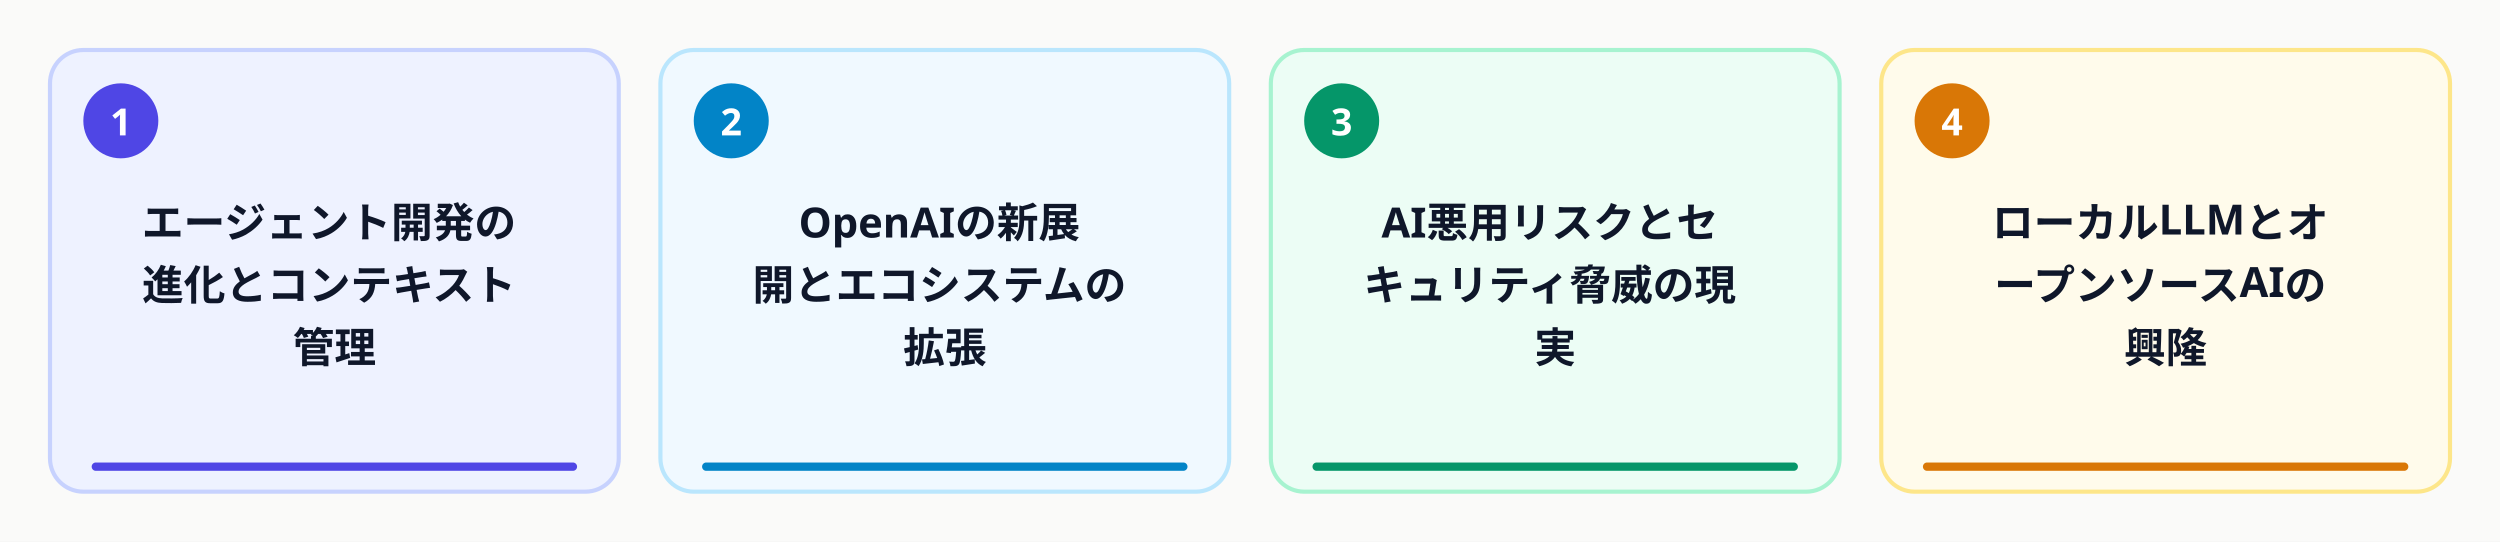
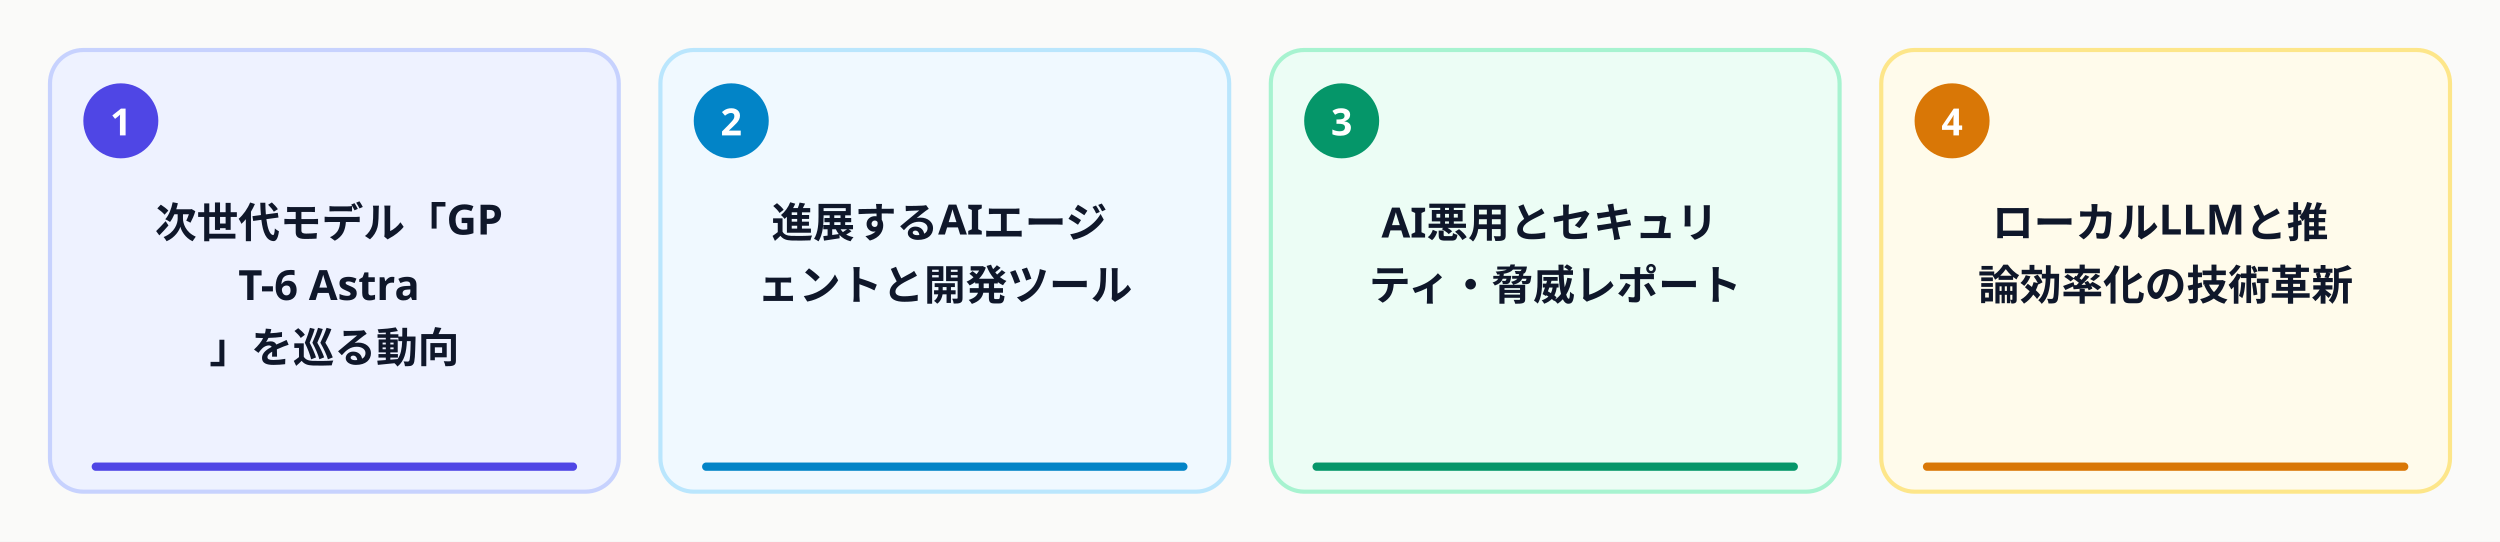
<svg xmlns="http://www.w3.org/2000/svg" viewBox="0 0 1200 260" width="1200" height="260">
  <rect width="1200" height="260" fill="#fafaf9" />
  <g>
    <rect x="24" y="24" width="273" height="212" rx="16" fill="#eef2ff" stroke="#c7d2fe" stroke-width="2" />
    <circle cx="58" cy="58" r="18" fill="#4f46e5" />
    <text x="58" y="58" text-anchor="middle" dominant-baseline="central" font-family="sans-serif" font-size="18" font-weight="700" fill="#ffffff">1</text>
    <text x="160.5" y="114" text-anchor="middle" font-family="'Hiragino Sans','Noto Sans JP',sans-serif" font-size="20" font-weight="700" fill="#0f172a">
-       <tspan x="160.5" dy="0">エージェント開発の</tspan>
-       <tspan x="160.5" dy="1.5em">進化とコンテキスト</tspan>
-       <tspan x="160.5" dy="1.5em">管理</tspan>
+       <tspan x="160.5" dy="0">次世代モデル「GP</tspan>
+       <tspan x="160.5" dy="1.5em">T-6 Astra</tspan>
+       <tspan x="160.5" dy="1.5em">」を巡る動向</tspan>
    </text>
    <rect x="44" y="222" width="233" height="4" rx="2" fill="#4f46e5" />
  </g>
  <g>
    <rect x="317" y="24" width="273" height="212" rx="16" fill="#f0f9ff" stroke="#bae6fd" stroke-width="2" />
    <circle cx="351" cy="58" r="18" fill="#0284c7" />
    <text x="351" y="58" text-anchor="middle" dominant-baseline="central" font-family="sans-serif" font-size="18" font-weight="700" fill="#ffffff">2</text>
    <text x="453.5" y="114" text-anchor="middle" font-family="'Hiragino Sans','Noto Sans JP',sans-serif" font-size="20" font-weight="700" fill="#0f172a">
-       <tspan x="453.5" dy="0">OpenAIの新展</tspan>
-       <tspan x="453.5" dy="1.5em">開とエコシステムの</tspan>
-       <tspan x="453.5" dy="1.5em">拡張</tspan>
+       <tspan x="453.5" dy="0">進展するAIエージ</tspan>
+       <tspan x="453.5" dy="1.5em">ェントと開発ツール</tspan>
    </text>
    <rect x="337" y="222" width="233" height="4" rx="2" fill="#0284c7" />
  </g>
  <g>
    <rect x="610" y="24" width="273" height="212" rx="16" fill="#ecfdf5" stroke="#a7f3d0" stroke-width="2" />
    <circle cx="644" cy="58" r="18" fill="#059669" />
    <text x="644" y="58" text-anchor="middle" dominant-baseline="central" font-family="sans-serif" font-size="18" font-weight="700" fill="#ffffff">3</text>
    <text x="746.5" y="114" text-anchor="middle" font-family="'Hiragino Sans','Noto Sans JP',sans-serif" font-size="20" font-weight="700" fill="#0f172a">
-       <tspan x="746.5" dy="0">AI悪用リスクとセ</tspan>
-       <tspan x="746.5" dy="1.5em">キュリティ脅威の現</tspan>
-       <tspan x="746.5" dy="1.5em">実</tspan>
+       <tspan x="746.5" dy="0">AI悪用とセキュリ</tspan>
+       <tspan x="746.5" dy="1.5em">ティ・脅威レポート</tspan>
    </text>
    <rect x="630" y="222" width="233" height="4" rx="2" fill="#059669" />
  </g>
  <g>
    <rect x="903" y="24" width="273" height="212" rx="16" fill="#fffbeb" stroke="#fde68a" stroke-width="2" />
    <circle cx="937" cy="58" r="18" fill="#d97706" />
    <text x="937" y="58" text-anchor="middle" dominant-baseline="central" font-family="sans-serif" font-size="18" font-weight="700" fill="#ffffff">4</text>
    <text x="1039.5" y="114" text-anchor="middle" font-family="'Hiragino Sans','Noto Sans JP',sans-serif" font-size="20" font-weight="700" fill="#0f172a">
-       <tspan x="1039.5" dy="0">ローカルLLMとオ</tspan>
-       <tspan x="1039.5" dy="1.5em">ープンソースAIの</tspan>
-       <tspan x="1039.5" dy="1.5em">興隆</tspan>
+       <tspan x="1039.5" dy="0">ローカルLLMと推</tspan>
+       <tspan x="1039.5" dy="1.5em">論効率化の技術革新</tspan>
    </text>
    <rect x="923" y="222" width="233" height="4" rx="2" fill="#d97706" />
  </g>
</svg>
